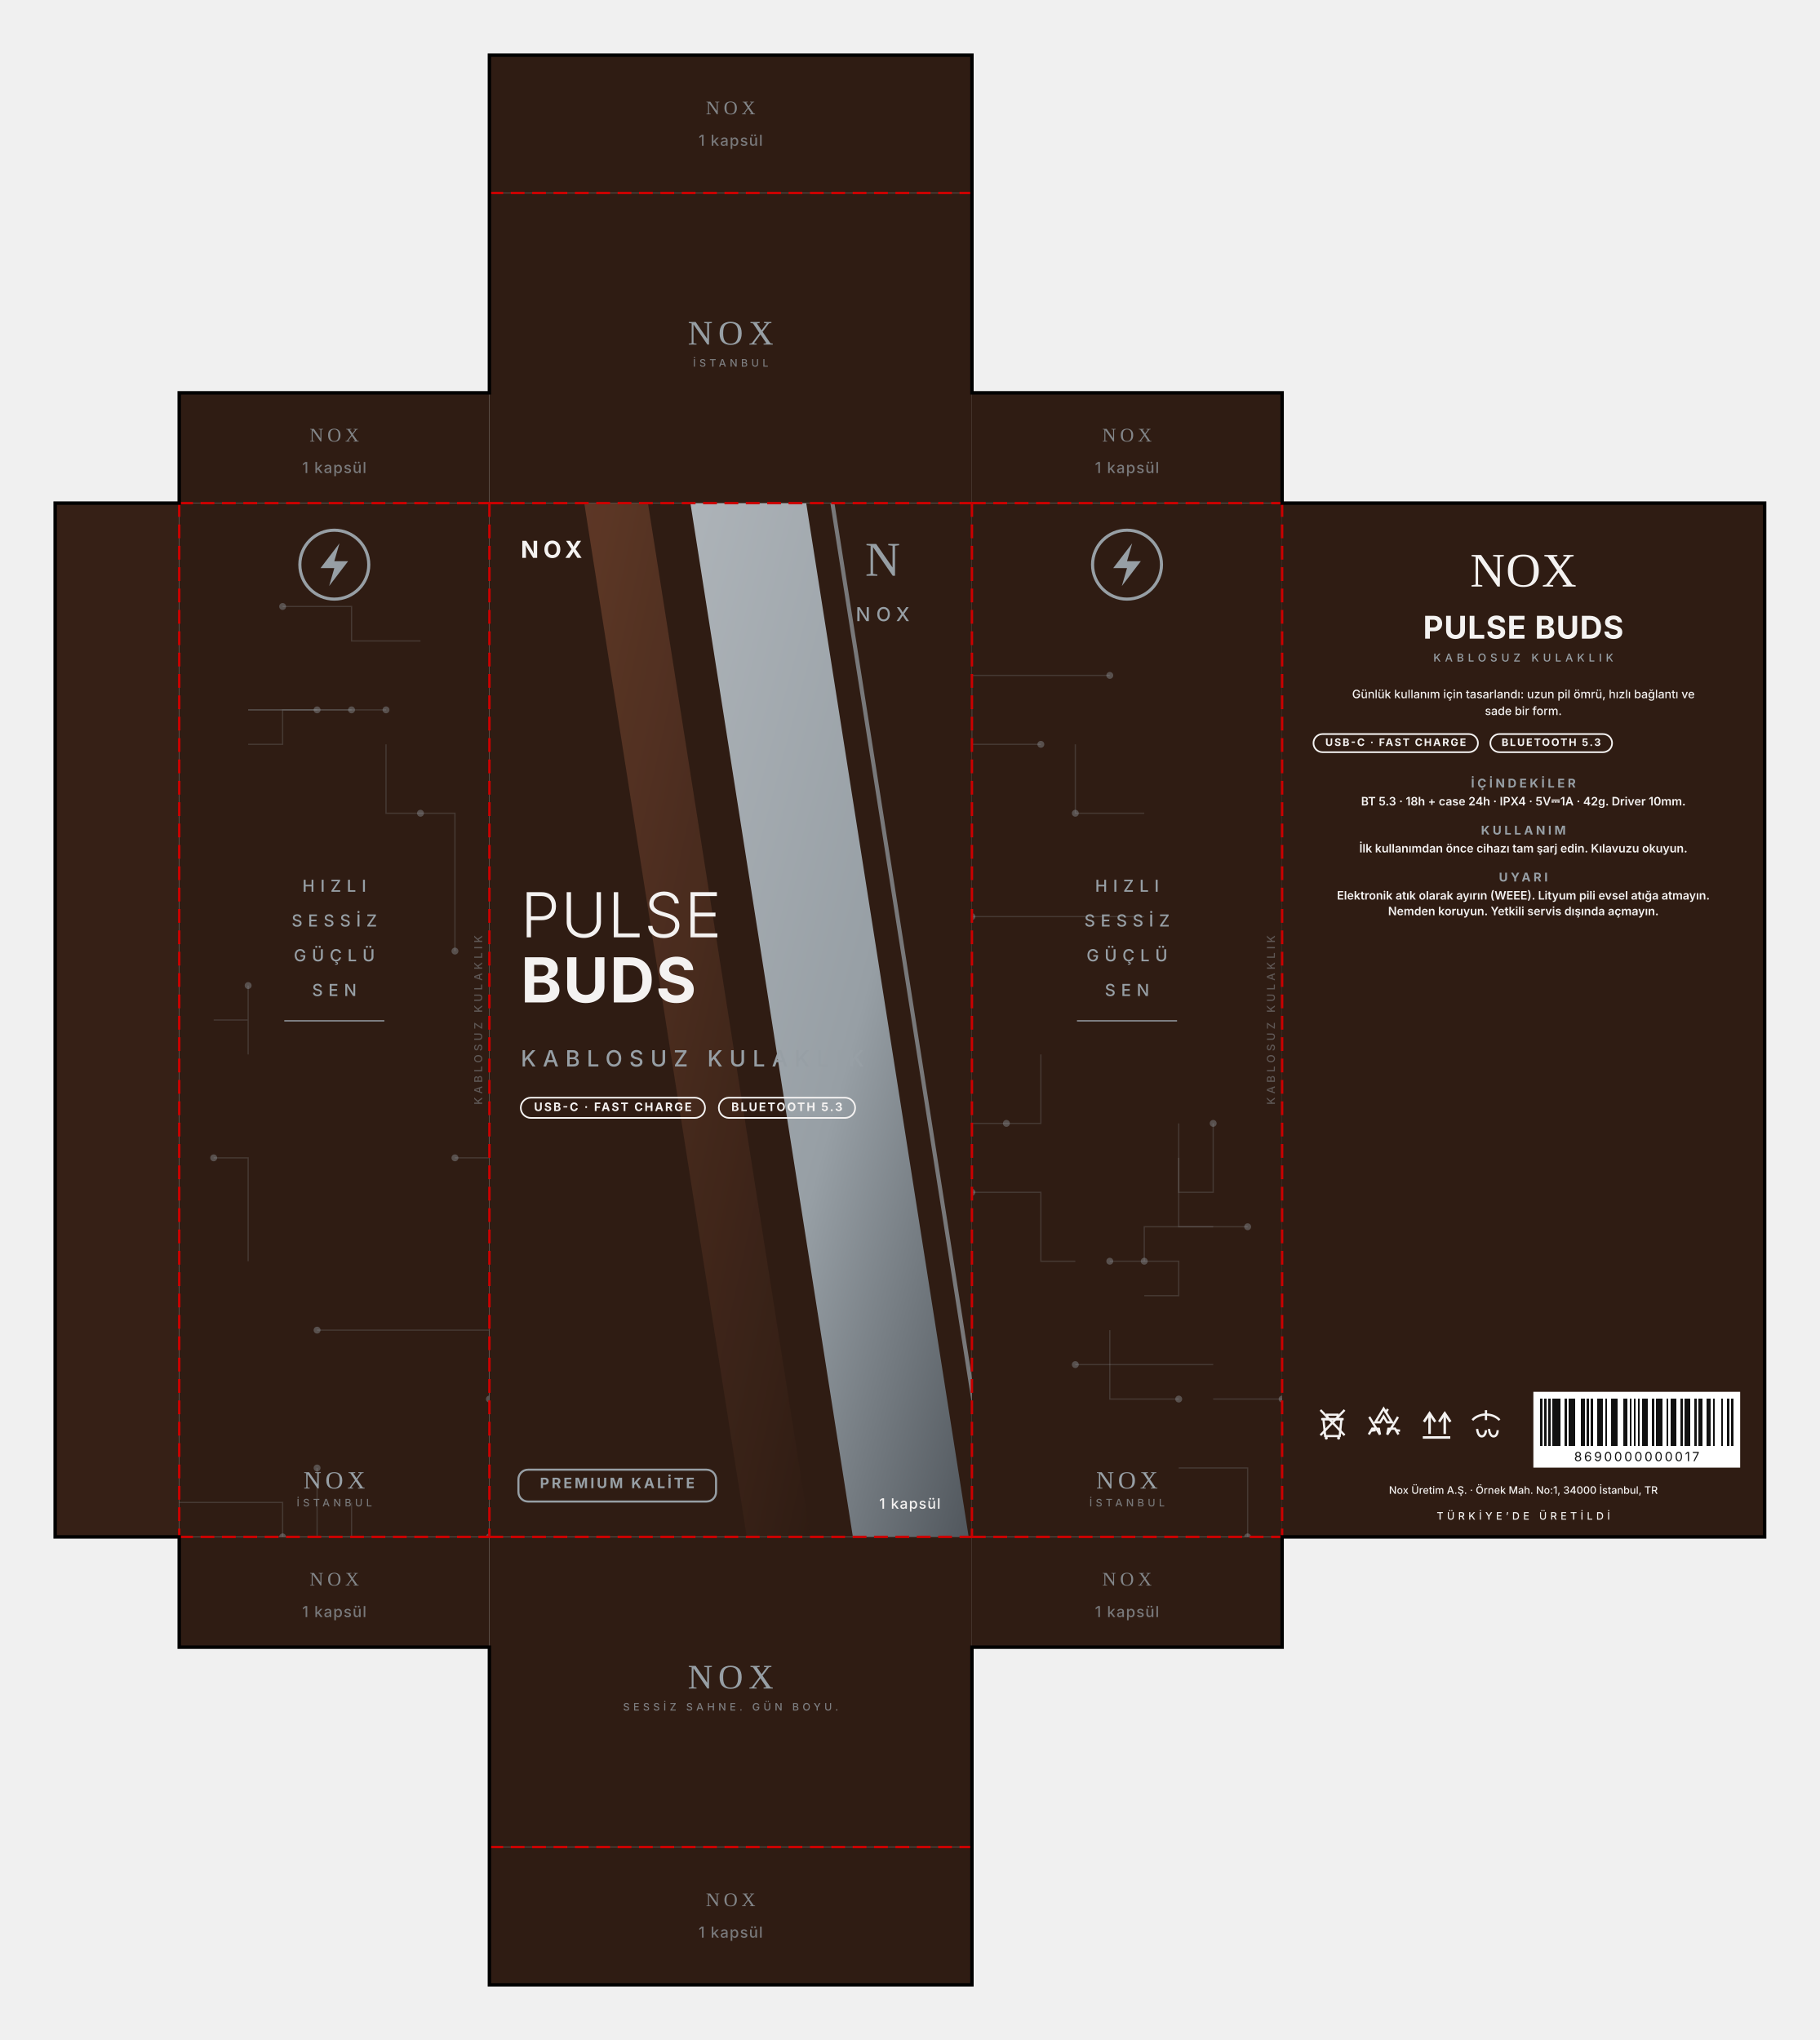
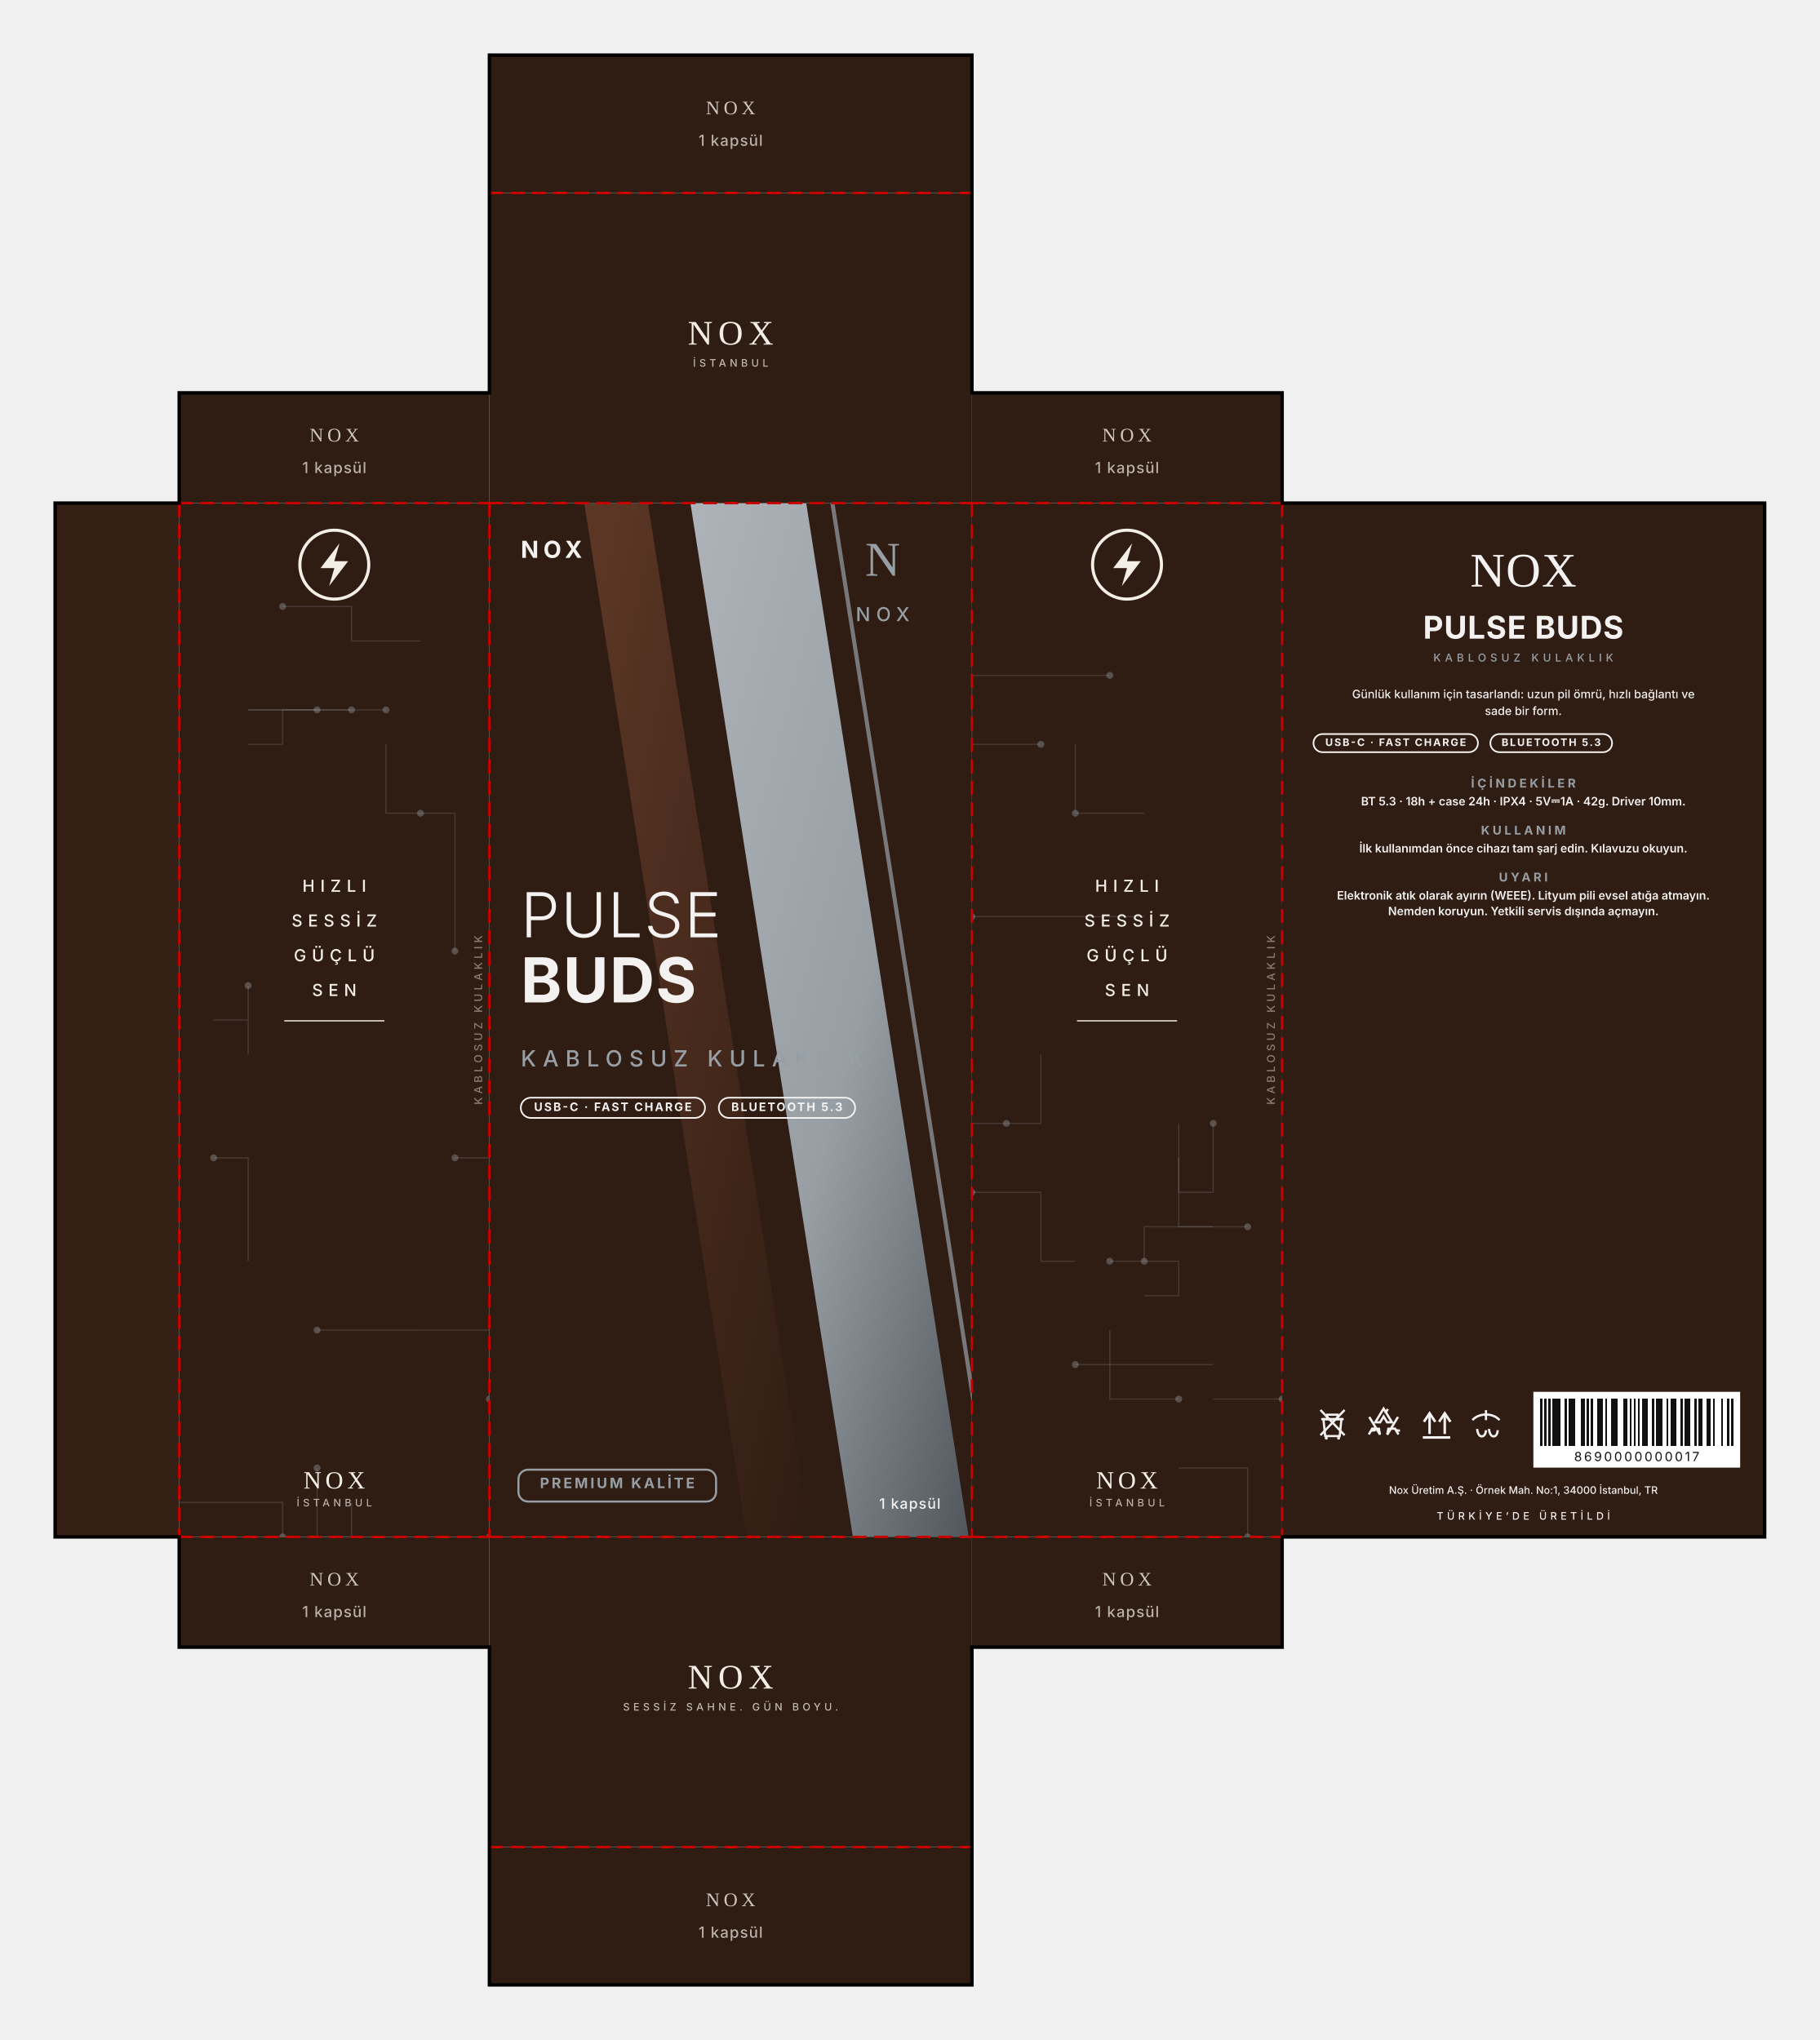
<svg xmlns="http://www.w3.org/2000/svg" viewBox="0 0 264 296" width="264mm" height="296mm">
  <defs>
    <clipPath id="clip-glue" clipPathUnits="userSpaceOnUse">
      <polygon points="0,65 18,65 18,215 0,215" />
    </clipPath>
    <clipPath id="clip-left" clipPathUnits="userSpaceOnUse">
      <polygon points="18,65 63,65 63,215 18,215" />
    </clipPath>
    <clipPath id="clip-front" clipPathUnits="userSpaceOnUse">
      <polygon points="63,65 133,65 133,215 63,215" />
    </clipPath>
    <clipPath id="clip-right" clipPathUnits="userSpaceOnUse">
      <polygon points="133,65 178,65 178,215 133,215" />
    </clipPath>
    <clipPath id="clip-back" clipPathUnits="userSpaceOnUse">
      <polygon points="178,65 248,65 248,215 178,215" />
    </clipPath>
    <clipPath id="clip-top" clipPathUnits="userSpaceOnUse">
      <polygon points="63,20 133,20 133,65 63,65" />
    </clipPath>
    <clipPath id="clip-topTuck" clipPathUnits="userSpaceOnUse">
      <polygon points="63,0 133,0 133,20 63,20" />
    </clipPath>
    <clipPath id="clip-bottom" clipPathUnits="userSpaceOnUse">
      <polygon points="63,215 133,215 133,260 63,260" />
    </clipPath>
    <clipPath id="clip-bottomTuck" clipPathUnits="userSpaceOnUse">
      <polygon points="63,260 133,260 133,280 63,280" />
    </clipPath>
    <clipPath id="clip-leftDustTop" clipPathUnits="userSpaceOnUse">
      <polygon points="18,49 63,49 63,65 18,65" />
    </clipPath>
    <clipPath id="clip-rightDustTop" clipPathUnits="userSpaceOnUse">
      <polygon points="133,49 178,49 178,65 133,65" />
    </clipPath>
    <clipPath id="clip-leftDustBottom" clipPathUnits="userSpaceOnUse">
      <polygon points="18,215 63,215 63,231 18,231" />
    </clipPath>
    <clipPath id="clip-rightDustBottom" clipPathUnits="userSpaceOnUse">
      <polygon points="133,215 178,215 178,231 133,231" />
    </clipPath>
  </defs>
  <g transform="translate(8 8)">
    <style data-art="studio-fonts-subset">@font-face{font-family:'Cormorant Garamond';src:local('Cormorant Garamond'), local('Georgia');unicode-range:U+0000-00FF, U+0100-024F, U+011E-011F, U+0130-0131, U+015E-015F, U+1E00-1EFF;font-display:swap}@font-face{font-family:'Montserrat';src:local('Montserrat'), local('Arial');unicode-range:U+0000-00FF, U+0100-024F, U+011E-011F, U+0130-0131, U+015E-015F, U+1E00-1EFF;font-display:swap}@font-face{font-family:'Great Vibes';src:local('Great Vibes'), local('Segoe Script');unicode-range:U+0000-00FF, U+0100-024F, U+011E-011F, U+0130-0131, U+015E-015F, U+1E00-1EFF;font-display:swap}</style>
    <g clip-path="url(#clip-glue)" data-art="studio" data-archetype="diagonal-tech" data-role="glue">
      <g transform="translate(0 65)">
        <rect x="0" y="0" width="18" height="150" fill="#362016" />
      </g>
    </g>
    <g clip-path="url(#clip-left)" data-art="studio" data-archetype="diagonal-tech" data-role="side">
      <g transform="translate(18 65)">
        <g data-bg="circuit">
          <rect x="0" y="0" width="45" height="150" fill="#2f1c13" />
          <g data-texture="traces">
            <path d="M15 30 L10 30 L15 30 L20 30" fill="none" stroke="#979fa5" stroke-opacity="0.22" stroke-width="0.18" />
            <circle cx="20" cy="30" r="0.5" fill="#979fa5" fill-opacity="0.4" />
            <path d="M35 20 L25 20 L25 15 L15 15" fill="none" stroke="#979fa5" stroke-opacity="0.22" stroke-width="0.18" />
            <circle cx="15" cy="15" r="0.5" fill="#979fa5" fill-opacity="0.4" />
            <path d="M45 145 L45 145 L45 150 L45 150" fill="none" stroke="#979fa5" stroke-opacity="0.22" stroke-width="0.18" />
            <circle cx="45" cy="150" r="0.5" fill="#979fa5" fill-opacity="0.4" />
            <path d="M25 145 L25 150 L20 150 L20 140" fill="none" stroke="#979fa5" stroke-opacity="0.22" stroke-width="0.18" />
            <circle cx="20" cy="140" r="0.5" fill="#979fa5" fill-opacity="0.4" />
            <path d="M35 45 L40 45 L40 55 L40 65" fill="none" stroke="#979fa5" stroke-opacity="0.22" stroke-width="0.18" />
            <circle cx="40" cy="65" r="0.5" fill="#979fa5" fill-opacity="0.4" />
            <path d="M0 145 L10 145 L15 145 L15 150" fill="none" stroke="#979fa5" stroke-opacity="0.22" stroke-width="0.18" />
            <circle cx="15" cy="150" r="0.5" fill="#979fa5" fill-opacity="0.4" />
            <path d="M30 120 L35 120 L30 120 L20 120" fill="none" stroke="#979fa5" stroke-opacity="0.22" stroke-width="0.18" />
            <circle cx="20" cy="120" r="0.5" fill="#979fa5" fill-opacity="0.4" />
            <path d="M10 35 L15 35 L15 30 L25 30" fill="none" stroke="#979fa5" stroke-opacity="0.22" stroke-width="0.18" />
            <circle cx="25" cy="30" r="0.5" fill="#979fa5" fill-opacity="0.4" />
            <path d="M10 110 L10 105 L10 95 L5 95" fill="none" stroke="#979fa5" stroke-opacity="0.22" stroke-width="0.18" />
            <circle cx="5" cy="95" r="0.5" fill="#979fa5" fill-opacity="0.4" />
            <path d="M5 75 L10 75 L10 80 L10 70" fill="none" stroke="#979fa5" stroke-opacity="0.22" stroke-width="0.18" />
            <circle cx="10" cy="70" r="0.5" fill="#979fa5" fill-opacity="0.4" />
            <path d="M30 45 L30 35 L30 45 L35 45" fill="none" stroke="#979fa5" stroke-opacity="0.22" stroke-width="0.18" />
            <circle cx="35" cy="45" r="0.5" fill="#979fa5" fill-opacity="0.4" />
            <path d="M45 90 L45 95 L45 95 L40 95" fill="none" stroke="#979fa5" stroke-opacity="0.22" stroke-width="0.18" />
            <circle cx="40" cy="95" r="0.5" fill="#979fa5" fill-opacity="0.4" />
            <path d="M35 120 L45 120 L45 130 L45 130" fill="none" stroke="#979fa5" stroke-opacity="0.22" stroke-width="0.18" />
            <circle cx="45" cy="130" r="0.5" fill="#979fa5" fill-opacity="0.4" />
            <path d="M20 30 L10 30 L20 30 L30 30" fill="none" stroke="#979fa5" stroke-opacity="0.22" stroke-width="0.18" />
            <circle cx="30" cy="30" r="0.5" fill="#979fa5" fill-opacity="0.4" />
          </g>
        </g>
        <g data-art="brand-mark" data-mark="bolt">
-           <circle cx="22.5" cy="8.93" r="5" fill="none" stroke="#979fa5" stroke-width="0.45" />
-           <path d="M23.25 5.83 L20.5 9.43 L22.5 9.43 L21.75 12.03 L24.5 8.43 L22.5 8.43Z" fill="#979fa5" />
+           <circle cx="22.5" cy="8.93" r="5" fill="none" stroke="#f4efe6" stroke-width="0.45" />
+           <path d="M23.25 5.83 L20.5 9.43 L22.5 9.43 L21.75 12.03 L24.5 8.43 L22.5 8.43Z" fill="#f4efe6" />
        </g>
        <g data-art="manifesto">
-           <text x="22.50" y="56.40" text-anchor="middle" fill="#979fa5" font-family="'Montserrat', 'Inter', 'Segoe UI', Arial, sans-serif" font-weight="500" font-size="2.40" letter-spacing="0.816">HIZLI</text>
-           <text x="22.50" y="61.44" text-anchor="middle" fill="#979fa5" font-family="'Montserrat', 'Inter', 'Segoe UI', Arial, sans-serif" font-weight="500" font-size="2.40" letter-spacing="0.816">SESSİZ</text>
-           <text x="22.50" y="66.48" text-anchor="middle" fill="#979fa5" font-family="'Montserrat', 'Inter', 'Segoe UI', Arial, sans-serif" font-weight="500" font-size="2.40" letter-spacing="0.816">GÜÇLÜ</text>
-           <text x="22.50" y="71.52" text-anchor="middle" fill="#979fa5" font-family="'Montserrat', 'Inter', 'Segoe UI', Arial, sans-serif" font-weight="500" font-size="2.40" letter-spacing="0.816">SEN</text>
-           <line x1="15.24" y1="75.12" x2="29.76" y2="75.12" stroke="#979fa5" stroke-opacity="0.8" stroke-width="0.22" />
-         </g>
-         <text x="22.50" y="142.98" text-anchor="middle" fill="#979fa5" font-family="'Cormorant Garamond', 'Playfair Display', Georgia, 'Times New Roman', serif" font-weight="500" font-size="3.60" letter-spacing="0.576">NOX</text>
-         <text x="22.50" y="145.58" text-anchor="middle" fill="#787879" font-family="'Montserrat', 'Inter', 'Segoe UI', Arial, sans-serif" font-weight="500" font-size="1.50" letter-spacing="0.510">İSTANBUL</text>
+           <text x="22.50" y="56.40" text-anchor="middle" fill="#f4efe6" font-family="'Montserrat', 'Inter', 'Segoe UI', Arial, sans-serif" font-weight="500" font-size="2.40" letter-spacing="0.816">HIZLI</text>
+           <text x="22.50" y="61.44" text-anchor="middle" fill="#f4efe6" font-family="'Montserrat', 'Inter', 'Segoe UI', Arial, sans-serif" font-weight="500" font-size="2.40" letter-spacing="0.816">SESSİZ</text>
+           <text x="22.50" y="66.48" text-anchor="middle" fill="#f4efe6" font-family="'Montserrat', 'Inter', 'Segoe UI', Arial, sans-serif" font-weight="500" font-size="2.40" letter-spacing="0.816">GÜÇLÜ</text>
+           <text x="22.50" y="71.52" text-anchor="middle" fill="#f4efe6" font-family="'Montserrat', 'Inter', 'Segoe UI', Arial, sans-serif" font-weight="500" font-size="2.40" letter-spacing="0.816">SEN</text>
+           <line x1="15.24" y1="75.12" x2="29.76" y2="75.12" stroke="#f4efe6" stroke-opacity="0.8" stroke-width="0.22" />
+         </g>
+         <text x="22.50" y="142.98" text-anchor="middle" fill="#f4efe6" font-family="'Cormorant Garamond', 'Playfair Display', Georgia, 'Times New Roman', serif" font-weight="500" font-size="3.60" letter-spacing="0.576">NOX</text>
+         <text x="22.50" y="145.58" text-anchor="middle" fill="#b9b0a7" font-family="'Montserrat', 'Inter', 'Segoe UI', Arial, sans-serif" font-weight="500" font-size="1.50" letter-spacing="0.510">İSTANBUL</text>
        <g data-art="spine" transform="translate(43.39 75) rotate(-90)">
-           <text x="0.00" y="0.56" text-anchor="middle" fill="#5e5755" font-family="'Montserrat', 'Inter', 'Segoe UI', Arial, sans-serif" font-weight="500" font-size="1.60" letter-spacing="0.480">KABLOSUZ KULAKLIK</text>
+           <text x="0.00" y="0.56" text-anchor="middle" fill="#887b72" font-family="'Montserrat', 'Inter', 'Segoe UI', Arial, sans-serif" font-weight="500" font-size="1.60" letter-spacing="0.480">KABLOSUZ KULAKLIK</text>
        </g>
      </g>
    </g>
    <g clip-path="url(#clip-front)" data-art="studio" data-archetype="diagonal-tech" data-role="diagonal-tech">
      <g transform="translate(63 65)">
        <g data-bg="diagonal">
          <defs>
            <linearGradient id="st-front-3v4-dg-a" x1="0" y1="0" x2="1" y2="1">
              <stop offset="0" stop-color="#adb3b8" />
              <stop offset="0.55" stop-color="#979fa5" />
              <stop offset="1" stop-color="#51575d" />
            </linearGradient>
            <linearGradient id="st-front-3v4-dg-b" x1="0" y1="0" x2="1" y2="1">
              <stop offset="0" stop-color="#623a28" />
              <stop offset="1" stop-color="#2f1c13" />
            </linearGradient>
          </defs>
          <rect x="0" y="0" width="70" height="150" fill="#2f1c13" />
          <polygon points="29.16,0 45.96,0 69.53,150 52.73,150" fill="url(#st-front-3v4-dg-a)" />
          <polygon points="13.76,0 23,0 46.57,150 37.33,150" fill="url(#st-front-3v4-dg-b)" opacity="0.9" />
          <polygon points="49.46,0 50.06,0 73.63,150 73.03,150" fill="#979fa5" opacity="0.7" />
        </g>
        <text x="4.55" y="7.95" text-anchor="start" fill="#f4f2f1" font-family="'Montserrat', 'Inter', 'Segoe UI', Arial, sans-serif" font-weight="700" font-size="3.40" letter-spacing="0.680" data-edit="brand">NOX</text>
        <g data-art="lockup" data-lockup="monogram" data-edit="brand">
          <text x="57.05" y="10.55" text-anchor="middle" fill="#979fa5" font-family="'Cormorant Garamond', 'Playfair Display', Georgia, 'Times New Roman', serif" font-weight="500" font-size="7.06" letter-spacing="-0.423">N</text>
          <text x="57.05" y="17.13" text-anchor="middle" fill="#979fa5" font-family="'Montserrat', 'Inter', 'Segoe UI', Arial, sans-serif" font-weight="500" font-size="2.80" letter-spacing="0.840">NOX</text>
        </g>
        <g data-edit="product">
          <text x="4.55" y="63.00" text-anchor="start" fill="#f4f2f1" font-family="'Montserrat', 'Inter', 'Segoe UI', Arial, sans-serif" font-weight="300" font-size="9.00" letter-spacing="0.180">PULSE</text>
          <text x="4.55" y="72.45" text-anchor="start" fill="#f4f2f1" font-family="'Montserrat', 'Inter', 'Segoe UI', Arial, sans-serif" font-weight="700" font-size="9.00" letter-spacing="0.180">BUDS</text>
        </g>
        <text x="4.55" y="81.74" text-anchor="start" fill="#979fa5" font-family="'Montserrat', 'Inter', 'Segoe UI', Arial, sans-serif" font-weight="500" font-size="3.24" letter-spacing="0.972">KABLOSUZ KULAKLIK</text>
        <g data-art="chip">
          <rect x="4.55" y="86.27" width="26.73" height="2.94" rx="1.47" fill="none" stroke="#f4f2f1" stroke-width="0.24" />
          <text x="17.91" y="88.21" text-anchor="middle" fill="#f4f2f1" font-family="'Montserrat', 'Inter', 'Segoe UI', Arial, sans-serif" font-weight="700" font-size="1.68" letter-spacing="0.235">USB-C · FAST CHARGE</text>
        </g>
        <g data-art="chip">
          <rect x="33.28" y="86.27" width="19.78" height="2.94" rx="1.47" fill="none" stroke="#f4f2f1" stroke-width="0.24" />
          <text x="43.16" y="88.21" text-anchor="middle" fill="#f4f2f1" font-family="'Montserrat', 'Inter', 'Segoe UI', Arial, sans-serif" font-weight="700" font-size="1.68" letter-spacing="0.235">BLUETOOTH 5.3</text>
        </g>
        <g data-art="quality-badge">
          <rect x="4.21" y="140.25" width="28.67" height="4.62" rx="1.39" fill="none" stroke="#979fa5" stroke-width="0.3" />
          <text x="18.55" y="142.93" text-anchor="middle" fill="#979fa5" font-family="'Montserrat', 'Inter', 'Segoe UI', Arial, sans-serif" font-weight="700" font-size="2.10" letter-spacing="0.336">PREMIUM KALİTE</text>
        </g>
        <g data-art="net-quantity" data-edit="volume">
          <text x="65.45" y="145.91" text-anchor="end" fill="#f4f2f1" font-family="'Montserrat', 'Inter', 'Segoe UI', Arial, sans-serif" font-weight="500" font-size="2.10" letter-spacing="0.126">1 kapsül</text>
        </g>
      </g>
    </g>
    <g clip-path="url(#clip-right)" data-art="studio" data-archetype="diagonal-tech" data-role="side">
      <g transform="translate(133 65)">
        <g data-bg="circuit">
          <rect x="0" y="0" width="45" height="150" fill="#2f1c13" />
          <g data-texture="traces">
            <path d="M15 110 L10 110 L10 100 L0 100" fill="none" stroke="#979fa5" stroke-opacity="0.22" stroke-width="0.18" />
            <circle cx="0" cy="100" r="0.5" fill="#979fa5" fill-opacity="0.4" />
            <path d="M5 35 L0 35 L0 35 L10 35" fill="none" stroke="#979fa5" stroke-opacity="0.22" stroke-width="0.18" />
            <circle cx="10" cy="35" r="0.5" fill="#979fa5" fill-opacity="0.4" />
            <path d="M30 90 L30 95 L30 105 L40 105" fill="none" stroke="#979fa5" stroke-opacity="0.22" stroke-width="0.18" />
            <circle cx="40" cy="105" r="0.5" fill="#979fa5" fill-opacity="0.4" />
            <path d="M30 95 L30 100 L35 100 L35 90" fill="none" stroke="#979fa5" stroke-opacity="0.22" stroke-width="0.18" />
            <circle cx="35" cy="90" r="0.5" fill="#979fa5" fill-opacity="0.4" />
            <path d="M20 120 L20 130 L25 130 L30 130" fill="none" stroke="#979fa5" stroke-opacity="0.22" stroke-width="0.18" />
            <circle cx="30" cy="130" r="0.5" fill="#979fa5" fill-opacity="0.4" />
            <path d="M0 35 L0 25 L10 25 L20 25" fill="none" stroke="#979fa5" stroke-opacity="0.22" stroke-width="0.18" />
            <circle cx="20" cy="25" r="0.5" fill="#979fa5" fill-opacity="0.4" />
            <path d="M25 45 L15 45 L15 35 L15 45" fill="none" stroke="#979fa5" stroke-opacity="0.22" stroke-width="0.18" />
            <circle cx="15" cy="45" r="0.5" fill="#979fa5" fill-opacity="0.4" />
            <path d="M35 125 L30 125 L20 125 L15 125" fill="none" stroke="#979fa5" stroke-opacity="0.22" stroke-width="0.18" />
            <circle cx="15" cy="125" r="0.5" fill="#979fa5" fill-opacity="0.4" />
            <path d="M45 130 L35 130 L40 130 L45 130" fill="none" stroke="#979fa5" stroke-opacity="0.22" stroke-width="0.18" />
            <circle cx="45" cy="130" r="0.5" fill="#979fa5" fill-opacity="0.4" />
            <path d="M25 60 L15 60 L10 60 L0 60" fill="none" stroke="#979fa5" stroke-opacity="0.22" stroke-width="0.18" />
            <circle cx="0" cy="60" r="0.5" fill="#979fa5" fill-opacity="0.4" />
            <path d="M25 115 L30 115 L30 110 L20 110" fill="none" stroke="#979fa5" stroke-opacity="0.22" stroke-width="0.18" />
            <circle cx="20" cy="110" r="0.5" fill="#979fa5" fill-opacity="0.4" />
            <path d="M10 80 L10 90 L0 90 L5 90" fill="none" stroke="#979fa5" stroke-opacity="0.22" stroke-width="0.18" />
            <circle cx="5" cy="90" r="0.5" fill="#979fa5" fill-opacity="0.4" />
            <path d="M35 140 L30 140 L40 140 L40 150" fill="none" stroke="#979fa5" stroke-opacity="0.22" stroke-width="0.18" />
            <circle cx="40" cy="150" r="0.5" fill="#979fa5" fill-opacity="0.4" />
            <path d="M35 105 L30 105 L25 105 L25 110" fill="none" stroke="#979fa5" stroke-opacity="0.22" stroke-width="0.18" />
            <circle cx="25" cy="110" r="0.5" fill="#979fa5" fill-opacity="0.4" />
          </g>
        </g>
        <g data-art="brand-mark" data-mark="bolt">
-           <circle cx="22.5" cy="8.93" r="5" fill="none" stroke="#979fa5" stroke-width="0.45" />
-           <path d="M23.25 5.83 L20.5 9.43 L22.5 9.43 L21.75 12.03 L24.5 8.43 L22.5 8.43Z" fill="#979fa5" />
+           <circle cx="22.5" cy="8.93" r="5" fill="none" stroke="#f4efe6" stroke-width="0.45" />
+           <path d="M23.25 5.83 L20.5 9.43 L22.5 9.43 L21.75 12.03 L24.5 8.43 L22.5 8.43Z" fill="#f4efe6" />
        </g>
        <g data-art="manifesto">
-           <text x="22.50" y="56.40" text-anchor="middle" fill="#979fa5" font-family="'Montserrat', 'Inter', 'Segoe UI', Arial, sans-serif" font-weight="500" font-size="2.40" letter-spacing="0.816">HIZLI</text>
-           <text x="22.50" y="61.44" text-anchor="middle" fill="#979fa5" font-family="'Montserrat', 'Inter', 'Segoe UI', Arial, sans-serif" font-weight="500" font-size="2.40" letter-spacing="0.816">SESSİZ</text>
-           <text x="22.50" y="66.48" text-anchor="middle" fill="#979fa5" font-family="'Montserrat', 'Inter', 'Segoe UI', Arial, sans-serif" font-weight="500" font-size="2.40" letter-spacing="0.816">GÜÇLÜ</text>
-           <text x="22.50" y="71.52" text-anchor="middle" fill="#979fa5" font-family="'Montserrat', 'Inter', 'Segoe UI', Arial, sans-serif" font-weight="500" font-size="2.40" letter-spacing="0.816">SEN</text>
-           <line x1="15.24" y1="75.12" x2="29.76" y2="75.12" stroke="#979fa5" stroke-opacity="0.8" stroke-width="0.22" />
-         </g>
-         <text x="22.50" y="142.98" text-anchor="middle" fill="#979fa5" font-family="'Cormorant Garamond', 'Playfair Display', Georgia, 'Times New Roman', serif" font-weight="500" font-size="3.60" letter-spacing="0.576">NOX</text>
-         <text x="22.50" y="145.58" text-anchor="middle" fill="#787879" font-family="'Montserrat', 'Inter', 'Segoe UI', Arial, sans-serif" font-weight="500" font-size="1.50" letter-spacing="0.510">İSTANBUL</text>
+           <text x="22.50" y="56.40" text-anchor="middle" fill="#f4efe6" font-family="'Montserrat', 'Inter', 'Segoe UI', Arial, sans-serif" font-weight="500" font-size="2.40" letter-spacing="0.816">HIZLI</text>
+           <text x="22.50" y="61.44" text-anchor="middle" fill="#f4efe6" font-family="'Montserrat', 'Inter', 'Segoe UI', Arial, sans-serif" font-weight="500" font-size="2.40" letter-spacing="0.816">SESSİZ</text>
+           <text x="22.50" y="66.48" text-anchor="middle" fill="#f4efe6" font-family="'Montserrat', 'Inter', 'Segoe UI', Arial, sans-serif" font-weight="500" font-size="2.40" letter-spacing="0.816">GÜÇLÜ</text>
+           <text x="22.50" y="71.52" text-anchor="middle" fill="#f4efe6" font-family="'Montserrat', 'Inter', 'Segoe UI', Arial, sans-serif" font-weight="500" font-size="2.40" letter-spacing="0.816">SEN</text>
+           <line x1="15.24" y1="75.12" x2="29.76" y2="75.12" stroke="#f4efe6" stroke-opacity="0.8" stroke-width="0.22" />
+         </g>
+         <text x="22.50" y="142.98" text-anchor="middle" fill="#f4efe6" font-family="'Cormorant Garamond', 'Playfair Display', Georgia, 'Times New Roman', serif" font-weight="500" font-size="3.60" letter-spacing="0.576">NOX</text>
+         <text x="22.50" y="145.58" text-anchor="middle" fill="#b9b0a7" font-family="'Montserrat', 'Inter', 'Segoe UI', Arial, sans-serif" font-weight="500" font-size="1.50" letter-spacing="0.510">İSTANBUL</text>
        <g data-art="spine" transform="translate(43.39 75) rotate(-90)">
-           <text x="0.00" y="0.56" text-anchor="middle" fill="#5e5755" font-family="'Montserrat', 'Inter', 'Segoe UI', Arial, sans-serif" font-weight="500" font-size="1.60" letter-spacing="0.480">KABLOSUZ KULAKLIK</text>
+           <text x="0.00" y="0.56" text-anchor="middle" fill="#887b72" font-family="'Montserrat', 'Inter', 'Segoe UI', Arial, sans-serif" font-weight="500" font-size="1.60" letter-spacing="0.480">KABLOSUZ KULAKLIK</text>
        </g>
      </g>
    </g>
    <g clip-path="url(#clip-back)" data-art="studio" data-archetype="diagonal-tech" data-role="back">
      <g transform="translate(178 65)">
        <rect x="0" y="0" width="70" height="150" fill="#2f1c13" />
        <g data-art="lockup" data-lockup="stacked" data-edit="brand">
          <text x="35.00" y="12.11" text-anchor="middle" fill="#f4f2f1" font-family="'Cormorant Garamond', 'Playfair Display', Georgia, 'Times New Roman', serif" font-weight="500" font-size="7.00" letter-spacing="0.140">NOX</text>
        </g>
        <g data-art="product" data-edit="product">
          <text x="35.00" y="19.67" text-anchor="middle" fill="#f4f2f1" font-family="'Montserrat', 'Inter', 'Segoe UI', Arial, sans-serif" font-weight="700" font-size="4.55" letter-spacing="0.091">PULSE BUDS</text>
          <text x="35.00" y="22.99" text-anchor="middle" fill="#979fa5" font-family="'Montserrat', 'Inter', 'Segoe UI', Arial, sans-serif" font-weight="500" font-size="1.60" letter-spacing="0.576">KABLOSUZ KULAKLIK</text>
        </g>
        <g data-art="paragraph">
          <text x="35.00" y="28.31" text-anchor="middle" fill="#f4f2f1" font-family="'Montserrat', 'Inter', 'Segoe UI', Arial, sans-serif" font-weight="500" font-size="1.68">Günlük kullanım için tasarlandı: uzun pil ömrü, hızlı bağlantı ve</text>
          <text x="35.00" y="30.75" text-anchor="middle" fill="#f4f2f1" font-family="'Montserrat', 'Inter', 'Segoe UI', Arial, sans-serif" font-weight="500" font-size="1.68">sade bir form.</text>
        </g>
        <g data-art="chip">
          <rect x="4.55" y="33.51" width="23.86" height="2.63" rx="1.31" fill="none" stroke="#f4f2f1" stroke-width="0.24" />
          <text x="16.48" y="35.24" text-anchor="middle" fill="#f4f2f1" font-family="'Montserrat', 'Inter', 'Segoe UI', Arial, sans-serif" font-weight="700" font-size="1.50" letter-spacing="0.210">USB-C · FAST CHARGE</text>
        </g>
        <g data-art="chip">
          <rect x="30.21" y="33.51" width="17.66" height="2.63" rx="1.31" fill="none" stroke="#f4f2f1" stroke-width="0.24" />
          <text x="39.04" y="35.24" text-anchor="middle" fill="#f4f2f1" font-family="'Montserrat', 'Inter', 'Segoe UI', Arial, sans-serif" font-weight="700" font-size="1.50" letter-spacing="0.210">BLUETOOTH 5.3</text>
        </g>
        <g data-art="legal-column">
          <g data-edit="ingredients">
            <text x="35.00" y="41.27" text-anchor="middle" fill="#979fa5" font-family="'Montserrat', 'Inter', 'Segoe UI', Arial, sans-serif" font-weight="700" font-size="1.76" letter-spacing="0.423">İÇİNDEKİLER</text>
            <text x="35.00" y="43.87" text-anchor="middle" fill="#f4f2f1" font-family="'Montserrat', 'Inter', 'Segoe UI', Arial, sans-serif" font-weight="600" font-size="1.68">BT 5.3 · 18h + case 24h · IPX4 · 5V⎓1A · 42g. Driver 10mm.</text>
          </g>
          <g data-edit="usage">
            <text x="35.00" y="48.09" text-anchor="middle" fill="#979fa5" font-family="'Montserrat', 'Inter', 'Segoe UI', Arial, sans-serif" font-weight="700" font-size="1.76" letter-spacing="0.423">KULLANIM</text>
            <text x="35.00" y="50.69" text-anchor="middle" fill="#f4f2f1" font-family="'Montserrat', 'Inter', 'Segoe UI', Arial, sans-serif" font-weight="600" font-size="1.68">İlk kullanımdan önce cihazı tam şarj edin. Kılavuzu okuyun.</text>
          </g>
          <g data-edit="warnings">
            <text x="35.00" y="54.91" text-anchor="middle" fill="#979fa5" font-family="'Montserrat', 'Inter', 'Segoe UI', Arial, sans-serif" font-weight="700" font-size="1.76" letter-spacing="0.423">UYARI</text>
            <text x="35.00" y="57.52" text-anchor="middle" fill="#f4f2f1" font-family="'Montserrat', 'Inter', 'Segoe UI', Arial, sans-serif" font-weight="600" font-size="1.68">Elektronik atık olarak ayırın (WEEE). Lityum pili evsel atığa atmayın.</text>
            <text x="35.00" y="59.80" text-anchor="middle" fill="#f4f2f1" font-family="'Montserrat', 'Inter', 'Segoe UI', Arial, sans-serif" font-weight="600" font-size="1.68">Nemden koruyun. Yetkili servis dışında açmayın.</text>
          </g>
        </g>
        <g data-art="pictograms">
          <g transform="translate(4.55 130.6) scale(0.4583333)" fill="none" stroke="#f4f2f1" stroke-width="0.7">
            <path d="M3.15 5.05h5.7l-.55 5.35H3.7Z" />
            <path d="M2.45 5.05h7.1M4.35 5.05V3.65h3.3v1.4" />
            <circle cx="4.05" cy="11.05" r="0.48" fill="#f4f2f1" stroke="none" />
            <circle cx="7.95" cy="11.05" r="0.48" fill="#f4f2f1" stroke="none" />
            <path d="M2.2 2.15 9.85 10.15M9.85 2.15 2.2 10.15" />
          </g>
          <g transform="translate(11.975 130.6) scale(0.4583333)" fill="none" stroke="#f4f2f1" stroke-width="0.72" stroke-linejoin="miter">
            <path d="M6 1.7 3.35 6.05h1.55l1.1-1.85 1.1 1.85h1.55Z" />
            <path d="M10.55 4.35 7.15 9.95l.35-1.85 2.1-.05 1.1 1.85" />
            <path d="M1.45 4.35 4.85 9.95l-.35-1.85-2.1-.05-1.1 1.85" />
            <path d="M6.55 3.15 7.35 1.85M9.85 8.55l1.35.15M2.15 8.7 3.5 8.55" />
          </g>
          <g transform="translate(19.4 130.6) scale(0.4583333)" fill="none" stroke="#f4f2f1" stroke-width="0.8">
            <path d="M2.55 5.9 4.35 3.2 6.15 5.9" />
            <path d="M4.35 3.2v6.55" />
            <path d="M7.35 5.9 9.15 3.2 10.95 5.9" />
            <path d="M9.15 3.2v6.55" />
            <path d="M2.2 10.85h8.7" />
          </g>
          <g transform="translate(26.825 130.6) scale(0.4583333)" fill="none" stroke="#f4f2f1" stroke-width="0.72" stroke-linejoin="round">
            <path d="M1.7 5.35c2.1-2.35 6.5-2.35 8.6 0" />
            <path d="M6 2.2v3.15" />
            <path d="M3.2 8.15c0 0 .15 2.35 1.45 2.35S6 8.55 6 8.55" />
            <path d="M6.95 8.15c0 0 .15 2.35 1.45 2.35S9.7 8.55 9.7 8.55" />
          </g>
        </g>
        <g data-art="barcode-block" data-edit="barcode">
          <rect x="36.45" y="128.95" width="30" height="11" fill="#ffffff" />
          <g data-mark="barcode">
            <rect x="37.450" y="129.95" width="0.295" height="6.8" fill="#111111" shape-rendering="crispEdges" />
            <rect x="38.039" y="129.95" width="0.295" height="6.8" fill="#111111" shape-rendering="crispEdges" />
            <rect x="38.629" y="129.95" width="0.295" height="6.8" fill="#111111" shape-rendering="crispEdges" />
            <rect x="39.218" y="129.95" width="0.295" height="6.8" fill="#111111" shape-rendering="crispEdges" />
            <rect x="39.513" y="129.95" width="0.295" height="6.8" fill="#111111" shape-rendering="crispEdges" />
            <rect x="39.808" y="129.95" width="0.295" height="6.8" fill="#111111" shape-rendering="crispEdges" />
            <rect x="40.103" y="129.95" width="0.295" height="6.8" fill="#111111" shape-rendering="crispEdges" />
            <rect x="40.987" y="129.95" width="0.295" height="6.8" fill="#111111" shape-rendering="crispEdges" />
            <rect x="41.576" y="129.95" width="0.295" height="6.8" fill="#111111" shape-rendering="crispEdges" />
            <rect x="41.871" y="129.95" width="0.295" height="6.8" fill="#111111" shape-rendering="crispEdges" />
            <rect x="42.166" y="129.95" width="0.295" height="6.8" fill="#111111" shape-rendering="crispEdges" />
            <rect x="43.345" y="129.95" width="0.295" height="6.8" fill="#111111" shape-rendering="crispEdges" />
            <rect x="43.639" y="129.95" width="0.295" height="6.8" fill="#111111" shape-rendering="crispEdges" />
            <rect x="44.229" y="129.95" width="0.295" height="6.8" fill="#111111" shape-rendering="crispEdges" />
            <rect x="44.818" y="129.95" width="0.295" height="6.8" fill="#111111" shape-rendering="crispEdges" />
            <rect x="45.703" y="129.95" width="0.295" height="6.8" fill="#111111" shape-rendering="crispEdges" />
            <rect x="45.997" y="129.95" width="0.295" height="6.8" fill="#111111" shape-rendering="crispEdges" />
            <rect x="46.292" y="129.95" width="0.295" height="6.8" fill="#111111" shape-rendering="crispEdges" />
            <rect x="46.882" y="129.95" width="0.295" height="6.8" fill="#111111" shape-rendering="crispEdges" />
            <rect x="47.766" y="129.95" width="0.295" height="6.8" fill="#111111" shape-rendering="crispEdges" />
            <rect x="48.061" y="129.95" width="0.295" height="6.8" fill="#111111" shape-rendering="crispEdges" />
            <rect x="48.355" y="129.95" width="0.295" height="6.8" fill="#111111" shape-rendering="crispEdges" />
            <rect x="49.534" y="129.95" width="0.295" height="6.8" fill="#111111" shape-rendering="crispEdges" />
            <rect x="49.829" y="129.95" width="0.295" height="6.8" fill="#111111" shape-rendering="crispEdges" />
            <rect x="50.418" y="129.95" width="0.295" height="6.8" fill="#111111" shape-rendering="crispEdges" />
            <rect x="51.008" y="129.95" width="0.295" height="6.8" fill="#111111" shape-rendering="crispEdges" />
            <rect x="51.597" y="129.95" width="0.295" height="6.8" fill="#111111" shape-rendering="crispEdges" />
            <rect x="52.187" y="129.95" width="0.295" height="6.8" fill="#111111" shape-rendering="crispEdges" />
            <rect x="52.482" y="129.95" width="0.295" height="6.8" fill="#111111" shape-rendering="crispEdges" />
            <rect x="52.776" y="129.95" width="0.295" height="6.8" fill="#111111" shape-rendering="crispEdges" />
            <rect x="53.661" y="129.95" width="0.295" height="6.8" fill="#111111" shape-rendering="crispEdges" />
            <rect x="54.250" y="129.95" width="0.295" height="6.8" fill="#111111" shape-rendering="crispEdges" />
            <rect x="54.545" y="129.95" width="0.295" height="6.8" fill="#111111" shape-rendering="crispEdges" />
            <rect x="54.839" y="129.95" width="0.295" height="6.8" fill="#111111" shape-rendering="crispEdges" />
            <rect x="55.724" y="129.95" width="0.295" height="6.8" fill="#111111" shape-rendering="crispEdges" />
            <rect x="56.313" y="129.95" width="0.295" height="6.8" fill="#111111" shape-rendering="crispEdges" />
            <rect x="56.608" y="129.95" width="0.295" height="6.8" fill="#111111" shape-rendering="crispEdges" />
            <rect x="56.903" y="129.95" width="0.295" height="6.8" fill="#111111" shape-rendering="crispEdges" />
            <rect x="57.787" y="129.95" width="0.295" height="6.8" fill="#111111" shape-rendering="crispEdges" />
            <rect x="58.376" y="129.95" width="0.295" height="6.8" fill="#111111" shape-rendering="crispEdges" />
            <rect x="58.671" y="129.95" width="0.295" height="6.8" fill="#111111" shape-rendering="crispEdges" />
            <rect x="58.966" y="129.95" width="0.295" height="6.8" fill="#111111" shape-rendering="crispEdges" />
            <rect x="59.850" y="129.95" width="0.295" height="6.8" fill="#111111" shape-rendering="crispEdges" />
            <rect x="60.439" y="129.95" width="0.295" height="6.8" fill="#111111" shape-rendering="crispEdges" />
            <rect x="60.734" y="129.95" width="0.295" height="6.8" fill="#111111" shape-rendering="crispEdges" />
            <rect x="61.618" y="129.95" width="0.295" height="6.8" fill="#111111" shape-rendering="crispEdges" />
            <rect x="61.913" y="129.95" width="0.295" height="6.8" fill="#111111" shape-rendering="crispEdges" />
            <rect x="62.503" y="129.95" width="0.295" height="6.8" fill="#111111" shape-rendering="crispEdges" />
            <rect x="63.682" y="129.95" width="0.295" height="6.8" fill="#111111" shape-rendering="crispEdges" />
            <rect x="64.566" y="129.95" width="0.295" height="6.8" fill="#111111" shape-rendering="crispEdges" />
            <rect x="65.155" y="129.95" width="0.295" height="6.8" fill="#111111" shape-rendering="crispEdges" />
            <text data-barcode-digits="8690000000017" x="51.45" y="139.01" text-anchor="middle" fill="#111111" font-family="Inter, Arial, sans-serif" font-size="1.85" letter-spacing="0.30" textLength="27.00" lengthAdjust="spacing">8690000000017</text>
          </g>
        </g>
        <g data-art="paragraph" data-edit="manufacturer">
          <text x="35.00" y="143.75" text-anchor="middle" fill="#f4f2f1" font-family="'Montserrat', 'Inter', 'Segoe UI', Arial, sans-serif" font-weight="500" font-size="1.50">Nox Üretim A.Ş. · Örnek Mah. No:1, 34000 İstanbul, TR</text>
        </g>
        <text x="35.00" y="147.50" text-anchor="middle" fill="#f4f2f1" font-family="'Montserrat', 'Inter', 'Segoe UI', Arial, sans-serif" font-weight="500" font-size="1.50" letter-spacing="0.510">TÜRKİYE’DE ÜRETİLDİ</text>
      </g>
    </g>
    <g clip-path="url(#clip-top)" data-art="studio" data-archetype="diagonal-tech" data-role="top">
      <g transform="translate(63 20)">
        <rect x="0" y="0" width="70" height="45" fill="#2f1c13" />
-         <text x="35.00" y="22.00" text-anchor="middle" fill="#979fa5" font-family="'Cormorant Garamond', 'Playfair Display', Georgia, 'Times New Roman', serif" font-weight="500" font-size="5.00" letter-spacing="0.800">NOX</text>
-         <text x="35.00" y="25.20" text-anchor="middle" fill="#7d7e81" font-family="'Montserrat', 'Inter', 'Segoe UI', Arial, sans-serif" font-weight="500" font-size="1.50" letter-spacing="0.510">İSTANBUL</text>
+         <text x="35.00" y="22.00" text-anchor="middle" fill="#f4efe6" font-family="'Cormorant Garamond', 'Playfair Display', Georgia, 'Times New Roman', serif" font-weight="500" font-size="5.00" letter-spacing="0.800">NOX</text>
+         <text x="35.00" y="25.20" text-anchor="middle" fill="#c3bab1" font-family="'Montserrat', 'Inter', 'Segoe UI', Arial, sans-serif" font-weight="500" font-size="1.50" letter-spacing="0.510">İSTANBUL</text>
      </g>
    </g>
    <g clip-path="url(#clip-topTuck)" data-art="studio" data-archetype="diagonal-tech" data-role="flap">
      <g transform="translate(63 0)">
        <g data-art="flap">
          <rect x="0" y="0" width="70" height="20" fill="#2f1c13" />
-           <text x="35.00" y="8.58" text-anchor="middle" fill="#828588" font-family="'Cormorant Garamond', 'Playfair Display', Georgia, 'Times New Roman', serif" font-weight="500" font-size="2.80" letter-spacing="0.560">NOX</text>
-           <g data-art="net-quantity" data-edit="volume">
-             <text x="35.00" y="13.16" text-anchor="middle" fill="#78787a" font-family="'Montserrat', 'Inter', 'Segoe UI', Arial, sans-serif" font-weight="500" font-size="2.20" letter-spacing="0.132">1 kapsül</text>
+           <text x="35.00" y="8.58" text-anchor="middle" fill="#cdc5bc" font-family="'Cormorant Garamond', 'Playfair Display', Georgia, 'Times New Roman', serif" font-weight="500" font-size="2.80" letter-spacing="0.560">NOX</text>
+           <g data-art="net-quantity" data-edit="volume">
+             <text x="35.00" y="13.16" text-anchor="middle" fill="#bab1a8" font-family="'Montserrat', 'Inter', 'Segoe UI', Arial, sans-serif" font-weight="500" font-size="2.20" letter-spacing="0.132">1 kapsül</text>
          </g>
        </g>
      </g>
    </g>
    <g clip-path="url(#clip-bottom)" data-art="studio" data-archetype="diagonal-tech" data-role="top">
      <g transform="translate(63 215)">
        <rect x="0" y="0" width="70" height="45" fill="#2f1c13" />
-         <text x="35.00" y="22.00" text-anchor="middle" fill="#979fa5" font-family="'Cormorant Garamond', 'Playfair Display', Georgia, 'Times New Roman', serif" font-weight="500" font-size="5.00" letter-spacing="0.800">NOX</text>
-         <text x="35.00" y="25.20" text-anchor="middle" fill="#7d7e81" font-family="'Montserrat', 'Inter', 'Segoe UI', Arial, sans-serif" font-weight="500" font-size="1.50" letter-spacing="0.510">SESSİZ SAHNE. GÜN BOYU.</text>
+         <text x="35.00" y="22.00" text-anchor="middle" fill="#f4efe6" font-family="'Cormorant Garamond', 'Playfair Display', Georgia, 'Times New Roman', serif" font-weight="500" font-size="5.00" letter-spacing="0.800">NOX</text>
+         <text x="35.00" y="25.20" text-anchor="middle" fill="#c3bab1" font-family="'Montserrat', 'Inter', 'Segoe UI', Arial, sans-serif" font-weight="500" font-size="1.50" letter-spacing="0.510">SESSİZ SAHNE. GÜN BOYU.</text>
      </g>
    </g>
    <g clip-path="url(#clip-bottomTuck)" data-art="studio" data-archetype="diagonal-tech" data-role="flap">
      <g transform="translate(63 260)">
        <g data-art="flap">
          <rect x="0" y="0" width="70" height="20" fill="#2f1c13" />
-           <text x="35.00" y="8.58" text-anchor="middle" fill="#828588" font-family="'Cormorant Garamond', 'Playfair Display', Georgia, 'Times New Roman', serif" font-weight="500" font-size="2.80" letter-spacing="0.560">NOX</text>
-           <g data-art="net-quantity" data-edit="volume">
-             <text x="35.00" y="13.16" text-anchor="middle" fill="#78787a" font-family="'Montserrat', 'Inter', 'Segoe UI', Arial, sans-serif" font-weight="500" font-size="2.20" letter-spacing="0.132">1 kapsül</text>
+           <text x="35.00" y="8.58" text-anchor="middle" fill="#cdc5bc" font-family="'Cormorant Garamond', 'Playfair Display', Georgia, 'Times New Roman', serif" font-weight="500" font-size="2.80" letter-spacing="0.560">NOX</text>
+           <g data-art="net-quantity" data-edit="volume">
+             <text x="35.00" y="13.16" text-anchor="middle" fill="#bab1a8" font-family="'Montserrat', 'Inter', 'Segoe UI', Arial, sans-serif" font-weight="500" font-size="2.20" letter-spacing="0.132">1 kapsül</text>
          </g>
        </g>
      </g>
    </g>
    <g clip-path="url(#clip-leftDustTop)" data-art="studio" data-archetype="diagonal-tech" data-role="flap">
      <g transform="translate(18 49)">
        <g data-art="flap">
          <rect x="0" y="0" width="45" height="16" fill="#2f1c13" />
-           <text x="22.50" y="7.06" text-anchor="middle" fill="#828588" font-family="'Cormorant Garamond', 'Playfair Display', Georgia, 'Times New Roman', serif" font-weight="500" font-size="2.80" letter-spacing="0.560">NOX</text>
-           <g data-art="net-quantity" data-edit="volume">
-             <text x="22.50" y="11.64" text-anchor="middle" fill="#78787a" font-family="'Montserrat', 'Inter', 'Segoe UI', Arial, sans-serif" font-weight="500" font-size="2.20" letter-spacing="0.132">1 kapsül</text>
+           <text x="22.50" y="7.06" text-anchor="middle" fill="#cdc5bc" font-family="'Cormorant Garamond', 'Playfair Display', Georgia, 'Times New Roman', serif" font-weight="500" font-size="2.80" letter-spacing="0.560">NOX</text>
+           <g data-art="net-quantity" data-edit="volume">
+             <text x="22.50" y="11.64" text-anchor="middle" fill="#bab1a8" font-family="'Montserrat', 'Inter', 'Segoe UI', Arial, sans-serif" font-weight="500" font-size="2.20" letter-spacing="0.132">1 kapsül</text>
          </g>
        </g>
      </g>
    </g>
    <g clip-path="url(#clip-rightDustTop)" data-art="studio" data-archetype="diagonal-tech" data-role="flap">
      <g transform="translate(133 49)">
        <g data-art="flap">
          <rect x="0" y="0" width="45" height="16" fill="#2f1c13" />
-           <text x="22.50" y="7.06" text-anchor="middle" fill="#828588" font-family="'Cormorant Garamond', 'Playfair Display', Georgia, 'Times New Roman', serif" font-weight="500" font-size="2.80" letter-spacing="0.560">NOX</text>
-           <g data-art="net-quantity" data-edit="volume">
-             <text x="22.50" y="11.64" text-anchor="middle" fill="#78787a" font-family="'Montserrat', 'Inter', 'Segoe UI', Arial, sans-serif" font-weight="500" font-size="2.20" letter-spacing="0.132">1 kapsül</text>
+           <text x="22.50" y="7.06" text-anchor="middle" fill="#cdc5bc" font-family="'Cormorant Garamond', 'Playfair Display', Georgia, 'Times New Roman', serif" font-weight="500" font-size="2.80" letter-spacing="0.560">NOX</text>
+           <g data-art="net-quantity" data-edit="volume">
+             <text x="22.50" y="11.64" text-anchor="middle" fill="#bab1a8" font-family="'Montserrat', 'Inter', 'Segoe UI', Arial, sans-serif" font-weight="500" font-size="2.20" letter-spacing="0.132">1 kapsül</text>
          </g>
        </g>
      </g>
    </g>
    <g clip-path="url(#clip-leftDustBottom)" data-art="studio" data-archetype="diagonal-tech" data-role="flap">
      <g transform="translate(18 215)">
        <g data-art="flap">
          <rect x="0" y="0" width="45" height="16" fill="#2f1c13" />
-           <text x="22.50" y="7.06" text-anchor="middle" fill="#828588" font-family="'Cormorant Garamond', 'Playfair Display', Georgia, 'Times New Roman', serif" font-weight="500" font-size="2.80" letter-spacing="0.560">NOX</text>
-           <g data-art="net-quantity" data-edit="volume">
-             <text x="22.50" y="11.64" text-anchor="middle" fill="#78787a" font-family="'Montserrat', 'Inter', 'Segoe UI', Arial, sans-serif" font-weight="500" font-size="2.20" letter-spacing="0.132">1 kapsül</text>
+           <text x="22.50" y="7.06" text-anchor="middle" fill="#cdc5bc" font-family="'Cormorant Garamond', 'Playfair Display', Georgia, 'Times New Roman', serif" font-weight="500" font-size="2.80" letter-spacing="0.560">NOX</text>
+           <g data-art="net-quantity" data-edit="volume">
+             <text x="22.50" y="11.64" text-anchor="middle" fill="#bab1a8" font-family="'Montserrat', 'Inter', 'Segoe UI', Arial, sans-serif" font-weight="500" font-size="2.20" letter-spacing="0.132">1 kapsül</text>
          </g>
        </g>
      </g>
    </g>
    <g clip-path="url(#clip-rightDustBottom)" data-art="studio" data-archetype="diagonal-tech" data-role="flap">
      <g transform="translate(133 215)">
        <g data-art="flap">
          <rect x="0" y="0" width="45" height="16" fill="#2f1c13" />
-           <text x="22.50" y="7.06" text-anchor="middle" fill="#828588" font-family="'Cormorant Garamond', 'Playfair Display', Georgia, 'Times New Roman', serif" font-weight="500" font-size="2.80" letter-spacing="0.560">NOX</text>
-           <g data-art="net-quantity" data-edit="volume">
-             <text x="22.50" y="11.64" text-anchor="middle" fill="#78787a" font-family="'Montserrat', 'Inter', 'Segoe UI', Arial, sans-serif" font-weight="500" font-size="2.20" letter-spacing="0.132">1 kapsül</text>
+           <text x="22.50" y="7.06" text-anchor="middle" fill="#cdc5bc" font-family="'Cormorant Garamond', 'Playfair Display', Georgia, 'Times New Roman', serif" font-weight="500" font-size="2.80" letter-spacing="0.560">NOX</text>
+           <g data-art="net-quantity" data-edit="volume">
+             <text x="22.50" y="11.64" text-anchor="middle" fill="#bab1a8" font-family="'Montserrat', 'Inter', 'Segoe UI', Arial, sans-serif" font-weight="500" font-size="2.20" letter-spacing="0.132">1 kapsül</text>
          </g>
        </g>
      </g>
    </g>
  </g>
  <g id="PERF" data-layer="PERF" />
  <g id="CREASE" data-layer="CREASE">
    <line x1="26" y1="73" x2="26" y2="223" stroke="#c00" stroke-width="0.35" stroke-dasharray="2 1.1" data-type="crease" />
    <line x1="71" y1="73" x2="71" y2="223" stroke="#c00" stroke-width="0.35" stroke-dasharray="2 1.1" data-type="crease" />
    <line x1="141" y1="73" x2="141" y2="223" stroke="#c00" stroke-width="0.35" stroke-dasharray="2 1.1" data-type="crease" />
    <line x1="186" y1="73" x2="186" y2="223" stroke="#c00" stroke-width="0.35" stroke-dasharray="2 1.1" data-type="crease" />
    <line x1="71" y1="28" x2="141" y2="28" stroke="#c00" stroke-width="0.35" stroke-dasharray="2 1.1" data-type="crease" />
    <line x1="71" y1="73" x2="141" y2="73" stroke="#c00" stroke-width="0.35" stroke-dasharray="2 1.1" data-type="crease" />
    <line x1="71" y1="223" x2="141" y2="223" stroke="#c00" stroke-width="0.35" stroke-dasharray="2 1.1" data-type="crease" />
    <line x1="71" y1="268" x2="141" y2="268" stroke="#c00" stroke-width="0.35" stroke-dasharray="2 1.1" data-type="crease" />
    <line x1="26" y1="73" x2="71" y2="73" stroke="#c00" stroke-width="0.35" stroke-dasharray="2 1.1" data-type="crease" />
    <line x1="141" y1="73" x2="186" y2="73" stroke="#c00" stroke-width="0.35" stroke-dasharray="2 1.1" data-type="crease" />
    <line x1="26" y1="223" x2="71" y2="223" stroke="#c00" stroke-width="0.35" stroke-dasharray="2 1.1" data-type="crease" />
    <line x1="141" y1="223" x2="186" y2="223" stroke="#c00" stroke-width="0.35" stroke-dasharray="2 1.1" data-type="crease" />
  </g>
  <g id="CUT" data-layer="CUT">
    <path d="M 71 8 L 141 8 L 141 57 L 186 57 L 186 73 L 256 73 L 256 223 L 186 223 L 186 239 L 141 239 L 141 288 L 71 288 L 71 239 L 26 239 L 26 223 L 8 223 L 8 73 L 26 73 L 26 57 L 71 57 Z" fill="none" stroke="#000" stroke-width="0.5" stroke-linejoin="miter" data-type="cut" />
  </g>
</svg>
